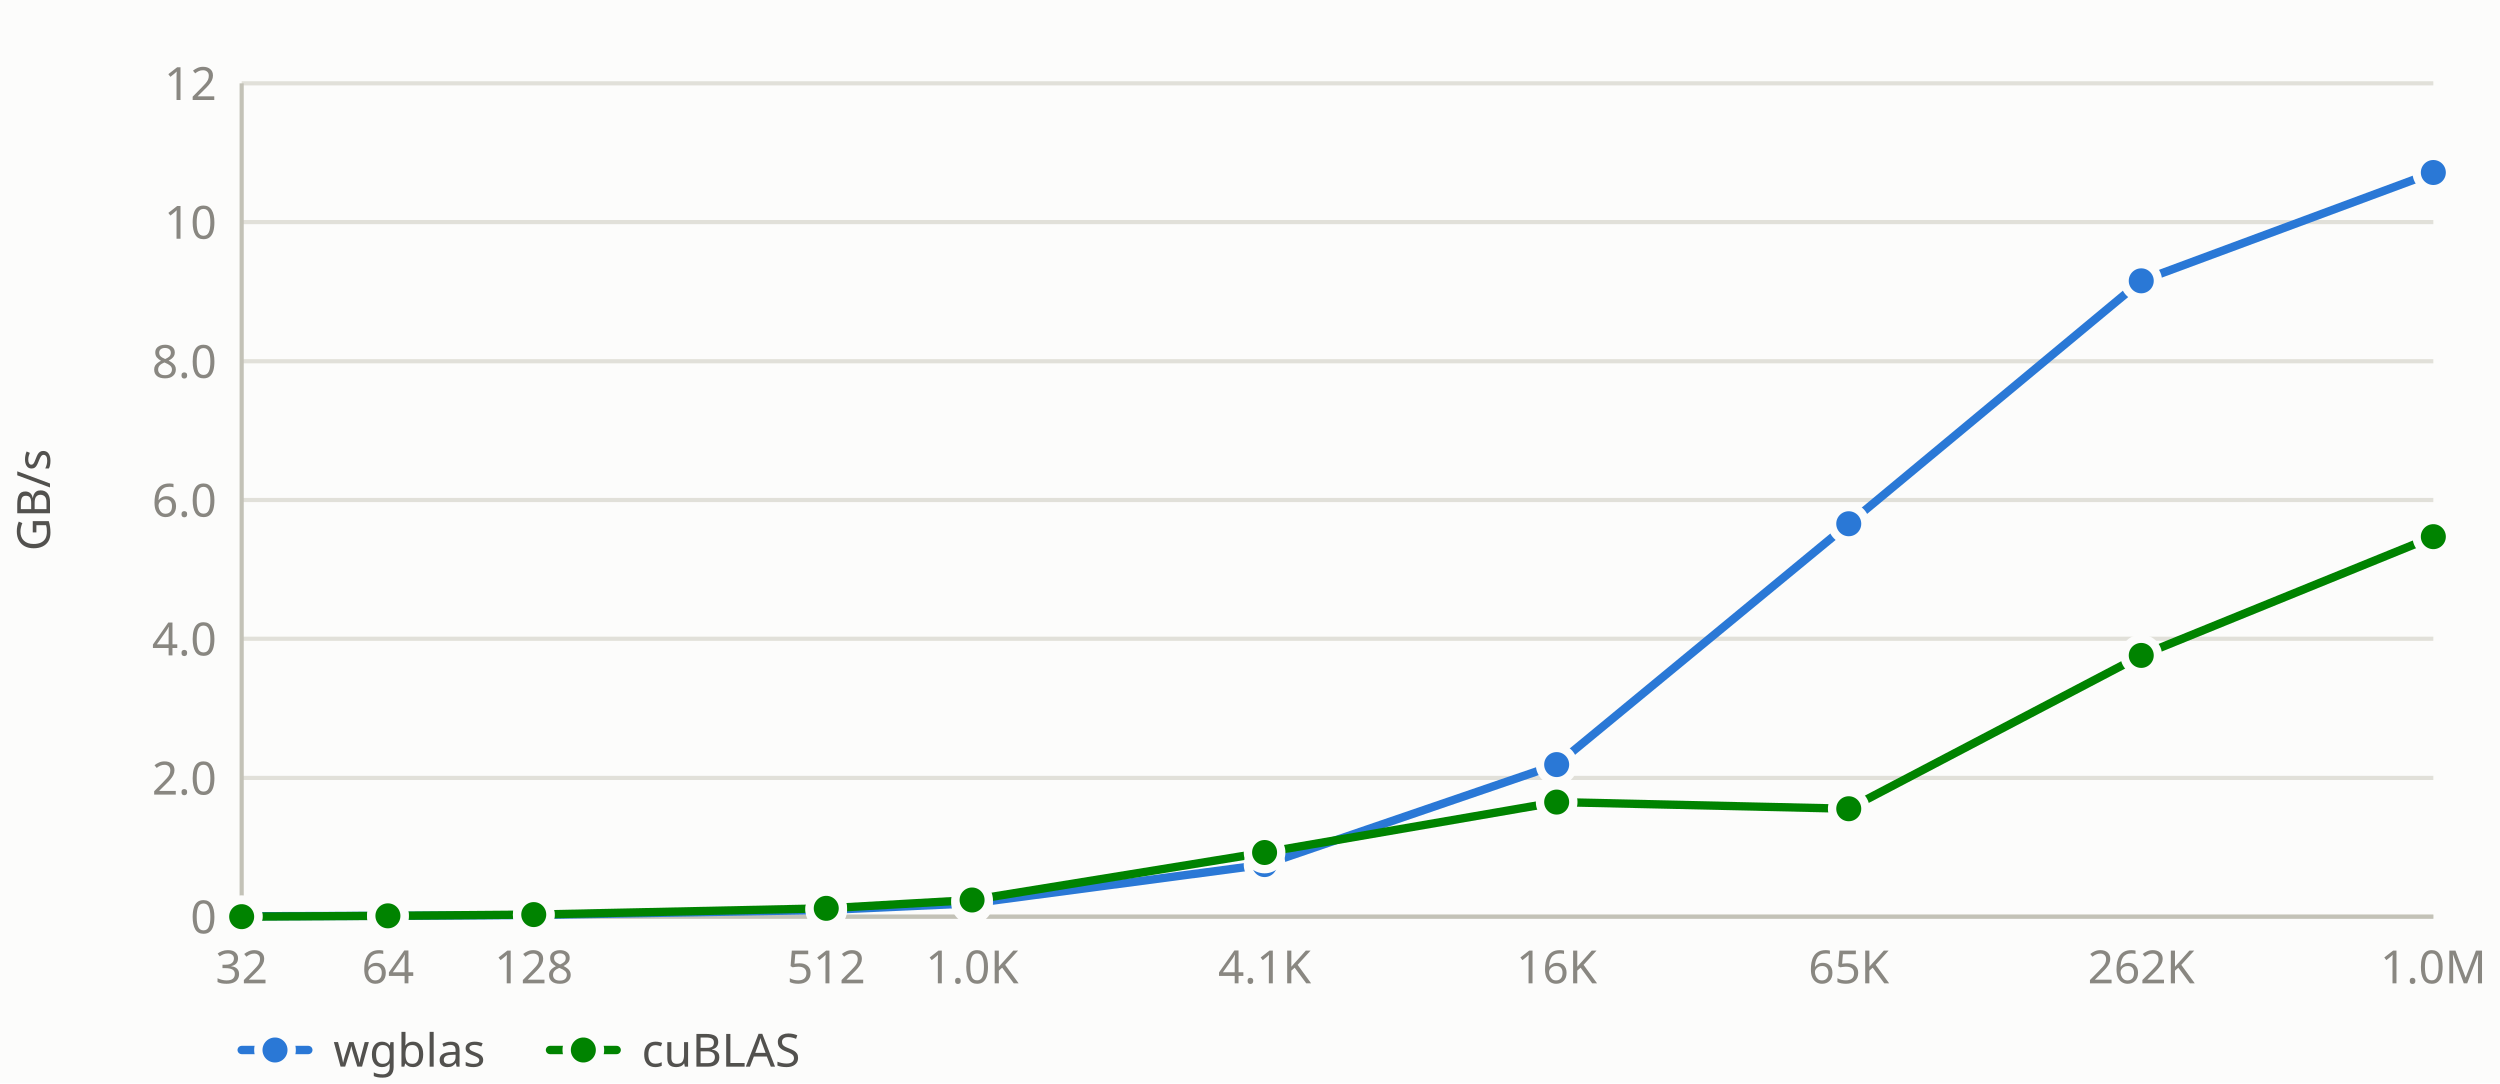
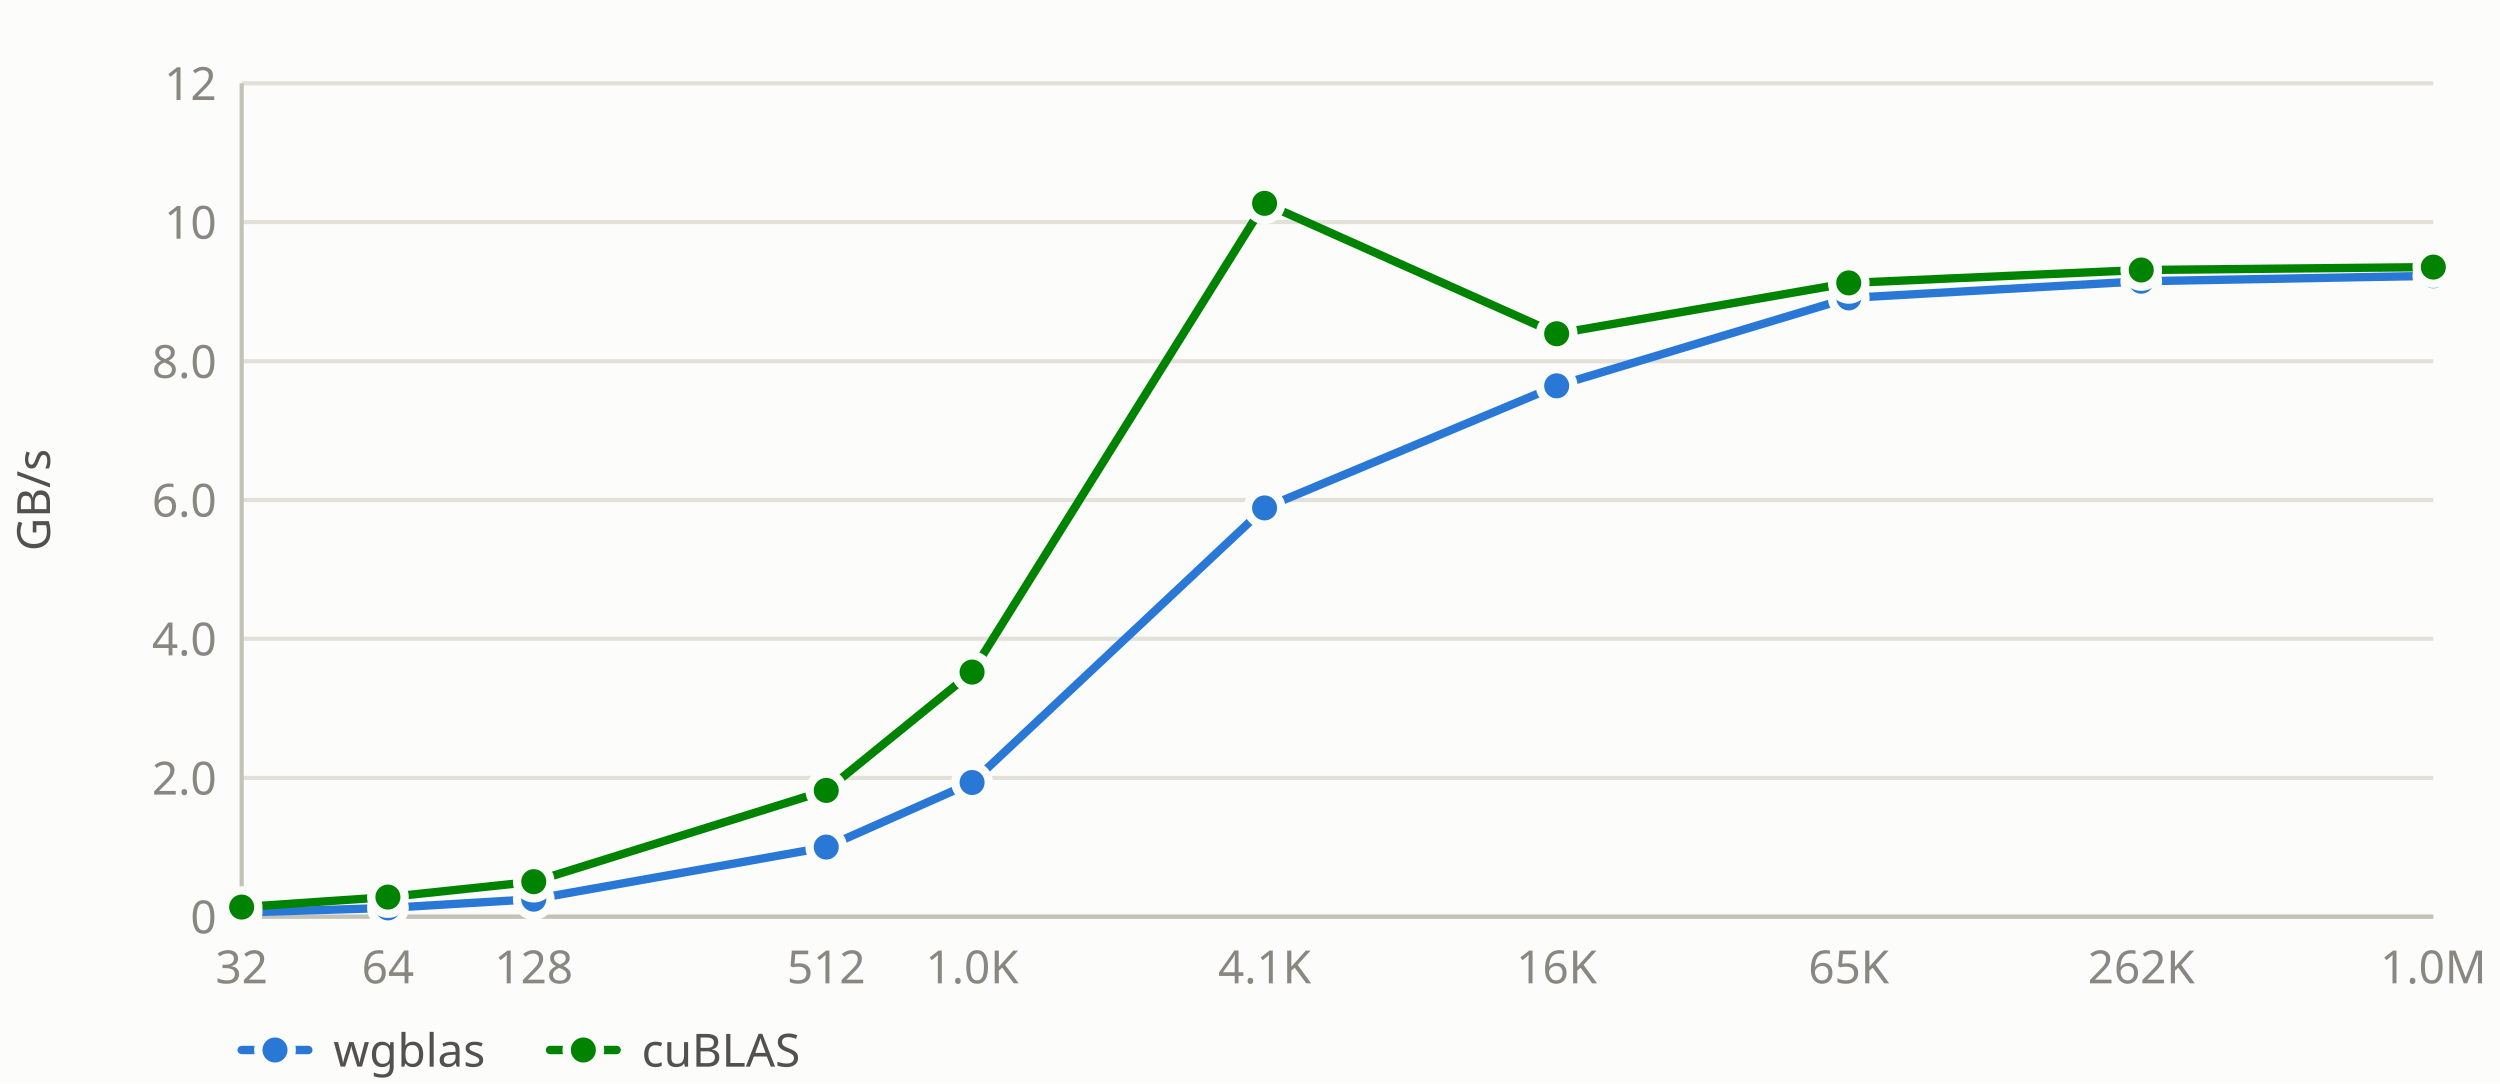
- <svg xmlns="http://www.w3.org/2000/svg" id="bc-snrm2-stride32-nvidia_geforce_gtx_1650-gbs" viewBox="0 0 600 260" width="600" height="260" role="img" aria-label="GB/s vs n">
-   <style>#bc-snrm2-stride32-nvidia_geforce_gtx_1650-gbs .bg{fill:#fcfcfb}#bc-snrm2-stride32-nvidia_geforce_gtx_1650-gbs .gr{stroke:#e1e0d9;stroke-width:1;fill:none}#bc-snrm2-stride32-nvidia_geforce_gtx_1650-gbs .ax{stroke:#c3c2b7;stroke-width:1;fill:none}#bc-snrm2-stride32-nvidia_geforce_gtx_1650-gbs .at{fill:#898781;font:11px/1 system-ui,sans-serif}#bc-snrm2-stride32-nvidia_geforce_gtx_1650-gbs .lt{fill:#52514e;font:11px/1 system-ui,sans-serif}#bc-snrm2-stride32-nvidia_geforce_gtx_1650-gbs .ln1{stroke:#2a78d6;fill:none;stroke-width:2;stroke-linejoin:round;stroke-linecap:round}#bc-snrm2-stride32-nvidia_geforce_gtx_1650-gbs .mk1{fill:#2a78d6;stroke:#fcfcfb;stroke-width:2}#bc-snrm2-stride32-nvidia_geforce_gtx_1650-gbs .ln2{stroke:#008300;fill:none;stroke-width:2;stroke-linejoin:round;stroke-linecap:round}#bc-snrm2-stride32-nvidia_geforce_gtx_1650-gbs .mk2{fill:#008300;stroke:#fcfcfb;stroke-width:2}@media(prefers-color-scheme:dark){#bc-snrm2-stride32-nvidia_geforce_gtx_1650-gbs .bg{fill:#1a1a19}#bc-snrm2-stride32-nvidia_geforce_gtx_1650-gbs .gr{stroke:#2c2c2a}#bc-snrm2-stride32-nvidia_geforce_gtx_1650-gbs .ax{stroke:#383835}#bc-snrm2-stride32-nvidia_geforce_gtx_1650-gbs .at{fill:#898781}#bc-snrm2-stride32-nvidia_geforce_gtx_1650-gbs .lt{fill:#c3c2b7}#bc-snrm2-stride32-nvidia_geforce_gtx_1650-gbs .ln1{stroke:#3987e5}#bc-snrm2-stride32-nvidia_geforce_gtx_1650-gbs .mk1{fill:#3987e5;stroke:#1a1a19}#bc-snrm2-stride32-nvidia_geforce_gtx_1650-gbs .ln2{stroke:#008300}#bc-snrm2-stride32-nvidia_geforce_gtx_1650-gbs .mk2{fill:#008300;stroke:#1a1a19}}:root[data-theme=dark] #bc-snrm2-stride32-nvidia_geforce_gtx_1650-gbs .bg{fill:#1a1a19}:root[data-theme=dark] #bc-snrm2-stride32-nvidia_geforce_gtx_1650-gbs .gr{stroke:#2c2c2a}:root[data-theme=dark] #bc-snrm2-stride32-nvidia_geforce_gtx_1650-gbs .ax{stroke:#383835}:root[data-theme=dark] #bc-snrm2-stride32-nvidia_geforce_gtx_1650-gbs .lt{fill:#c3c2b7}:root[data-theme=dark] #bc-snrm2-stride32-nvidia_geforce_gtx_1650-gbs .ln1{stroke:#3987e5}:root[data-theme=dark] #bc-snrm2-stride32-nvidia_geforce_gtx_1650-gbs .mk1{fill:#3987e5;stroke:#1a1a19}:root[data-theme=dark] #bc-snrm2-stride32-nvidia_geforce_gtx_1650-gbs .mk2{stroke:#1a1a19}</style>
+ <svg xmlns="http://www.w3.org/2000/svg" id="bc-saxpy-stride32-nvidia_geforce_gtx_1650-gbs" viewBox="0 0 600 260" width="600" height="260" role="img" aria-label="GB/s vs n">
+   <style>#bc-saxpy-stride32-nvidia_geforce_gtx_1650-gbs .bg{fill:#fcfcfb}#bc-saxpy-stride32-nvidia_geforce_gtx_1650-gbs .gr{stroke:#e1e0d9;stroke-width:1;fill:none}#bc-saxpy-stride32-nvidia_geforce_gtx_1650-gbs .ax{stroke:#c3c2b7;stroke-width:1;fill:none}#bc-saxpy-stride32-nvidia_geforce_gtx_1650-gbs .at{fill:#898781;font:11px/1 system-ui,sans-serif}#bc-saxpy-stride32-nvidia_geforce_gtx_1650-gbs .lt{fill:#52514e;font:11px/1 system-ui,sans-serif}#bc-saxpy-stride32-nvidia_geforce_gtx_1650-gbs .ln1{stroke:#2a78d6;fill:none;stroke-width:2;stroke-linejoin:round;stroke-linecap:round}#bc-saxpy-stride32-nvidia_geforce_gtx_1650-gbs .mk1{fill:#2a78d6;stroke:#fcfcfb;stroke-width:2}#bc-saxpy-stride32-nvidia_geforce_gtx_1650-gbs .ln2{stroke:#008300;fill:none;stroke-width:2;stroke-linejoin:round;stroke-linecap:round}#bc-saxpy-stride32-nvidia_geforce_gtx_1650-gbs .mk2{fill:#008300;stroke:#fcfcfb;stroke-width:2}@media(prefers-color-scheme:dark){#bc-saxpy-stride32-nvidia_geforce_gtx_1650-gbs .bg{fill:#1a1a19}#bc-saxpy-stride32-nvidia_geforce_gtx_1650-gbs .gr{stroke:#2c2c2a}#bc-saxpy-stride32-nvidia_geforce_gtx_1650-gbs .ax{stroke:#383835}#bc-saxpy-stride32-nvidia_geforce_gtx_1650-gbs .at{fill:#898781}#bc-saxpy-stride32-nvidia_geforce_gtx_1650-gbs .lt{fill:#c3c2b7}#bc-saxpy-stride32-nvidia_geforce_gtx_1650-gbs .ln1{stroke:#3987e5}#bc-saxpy-stride32-nvidia_geforce_gtx_1650-gbs .mk1{fill:#3987e5;stroke:#1a1a19}#bc-saxpy-stride32-nvidia_geforce_gtx_1650-gbs .ln2{stroke:#008300}#bc-saxpy-stride32-nvidia_geforce_gtx_1650-gbs .mk2{fill:#008300;stroke:#1a1a19}}:root[data-theme=dark] #bc-saxpy-stride32-nvidia_geforce_gtx_1650-gbs .bg{fill:#1a1a19}:root[data-theme=dark] #bc-saxpy-stride32-nvidia_geforce_gtx_1650-gbs .gr{stroke:#2c2c2a}:root[data-theme=dark] #bc-saxpy-stride32-nvidia_geforce_gtx_1650-gbs .ax{stroke:#383835}:root[data-theme=dark] #bc-saxpy-stride32-nvidia_geforce_gtx_1650-gbs .lt{fill:#c3c2b7}:root[data-theme=dark] #bc-saxpy-stride32-nvidia_geforce_gtx_1650-gbs .ln1{stroke:#3987e5}:root[data-theme=dark] #bc-saxpy-stride32-nvidia_geforce_gtx_1650-gbs .mk1{fill:#3987e5;stroke:#1a1a19}:root[data-theme=dark] #bc-saxpy-stride32-nvidia_geforce_gtx_1650-gbs .mk2{stroke:#1a1a19}</style>
  <rect class="bg" width="600" height="260" />
  <line class="gr" x1="58" y1="220.0" x2="584" y2="220.0" />
  <line class="gr" x1="58" y1="186.7" x2="584" y2="186.7" />
  <line class="gr" x1="58" y1="153.3" x2="584" y2="153.3" />
  <line class="gr" x1="58" y1="120.0" x2="584" y2="120.0" />
  <line class="gr" x1="58" y1="86.7" x2="584" y2="86.7" />
  <line class="gr" x1="58" y1="53.3" x2="584" y2="53.3" />
  <line class="gr" x1="58" y1="20.0" x2="584" y2="20.0" />
  <line class="ax" x1="58" y1="20" x2="58" y2="220" />
  <line class="ax" x1="58" y1="220" x2="584" y2="220" />
  <text class="at" x="52" y="224.0" text-anchor="end">0</text>
  <text class="at" x="52" y="190.7" text-anchor="end">2.0</text>
  <text class="at" x="52" y="157.3" text-anchor="end">4.0</text>
  <text class="at" x="52" y="124.0" text-anchor="end">6.0</text>
  <text class="at" x="52" y="90.7" text-anchor="end">8.0</text>
  <text class="at" x="52" y="57.3" text-anchor="end">10</text>
  <text class="at" x="52" y="24.0" text-anchor="end">12</text>
  <text class="lt" x="12" y="120.0" text-anchor="middle" transform="rotate(-90 12 120.0)">GB/s</text>
  <text class="at" x="58.0" y="236" text-anchor="middle">32</text>
  <text class="at" x="93.1" y="236" text-anchor="middle">64</text>
  <text class="at" x="128.1" y="236" text-anchor="middle">128</text>
  <text class="at" x="198.3" y="236" text-anchor="middle">512</text>
  <text class="at" x="233.3" y="236" text-anchor="middle">1.0K</text>
  <text class="at" x="303.5" y="236" text-anchor="middle">4.1K</text>
  <text class="at" x="373.6" y="236" text-anchor="middle">16K</text>
  <text class="at" x="443.7" y="236" text-anchor="middle">65K</text>
  <text class="at" x="513.9" y="236" text-anchor="middle">262K</text>
  <text class="at" x="584.0" y="236" text-anchor="middle">1.0M</text>
-   <polyline class="ln1" points="58.0,219.9 93.1,219.8 128.1,219.6 198.3,218.4 233.3,216.8 303.5,207.5 373.6,183.5 443.7,125.7 513.9,67.4 584.0,41.4" />
-   <polyline class="ln2" points="58.0,220.0 93.1,219.8 128.1,219.5 198.3,218.0 233.3,216.0 303.5,204.6 373.6,192.5 443.7,194.1 513.9,157.3 584.0,128.8" />
-   <circle class="mk1" cx="58.0" cy="219.9" r="4" />
-   <circle class="mk1" cx="93.1" cy="219.8" r="4" />
-   <circle class="mk1" cx="128.1" cy="219.6" r="4" />
-   <circle class="mk1" cx="198.3" cy="218.4" r="4" />
-   <circle class="mk1" cx="233.3" cy="216.8" r="4" />
-   <circle class="mk1" cx="303.5" cy="207.5" r="4" />
-   <circle class="mk1" cx="373.6" cy="183.5" r="4" />
-   <circle class="mk1" cx="443.7" cy="125.7" r="4" />
-   <circle class="mk1" cx="513.9" cy="67.4" r="4" />
-   <circle class="mk1" cx="584.0" cy="41.4" r="4" />
-   <circle class="mk2" cx="58.0" cy="220.0" r="4" />
-   <circle class="mk2" cx="93.1" cy="219.8" r="4" />
-   <circle class="mk2" cx="128.1" cy="219.5" r="4" />
-   <circle class="mk2" cx="198.3" cy="218.0" r="4" />
-   <circle class="mk2" cx="233.3" cy="216.0" r="4" />
-   <circle class="mk2" cx="303.5" cy="204.6" r="4" />
-   <circle class="mk2" cx="373.6" cy="192.5" r="4" />
-   <circle class="mk2" cx="443.7" cy="194.1" r="4" />
-   <circle class="mk2" cx="513.9" cy="157.3" r="4" />
-   <circle class="mk2" cx="584.0" cy="128.8" r="4" />
+   <polyline class="ln1" points="58.0,219.0 93.1,217.9 128.1,215.8 198.3,203.3 233.3,187.8 303.5,121.9 373.6,92.6 443.7,71.5 513.9,67.5 584.0,66.2" />
+   <polyline class="ln2" points="58.0,217.7 93.1,215.3 128.1,211.6 198.3,189.7 233.3,161.3 303.5,48.8 373.6,80.1 443.7,67.9 513.9,64.8 584.0,64.1" />
+   <circle class="mk1" cx="58.0" cy="219.0" r="4" />
+   <circle class="mk1" cx="93.1" cy="217.9" r="4" />
+   <circle class="mk1" cx="128.1" cy="215.8" r="4" />
+   <circle class="mk1" cx="198.3" cy="203.3" r="4" />
+   <circle class="mk1" cx="233.3" cy="187.8" r="4" />
+   <circle class="mk1" cx="303.5" cy="121.9" r="4" />
+   <circle class="mk1" cx="373.6" cy="92.6" r="4" />
+   <circle class="mk1" cx="443.7" cy="71.5" r="4" />
+   <circle class="mk1" cx="513.9" cy="67.5" r="4" />
+   <circle class="mk1" cx="584.0" cy="66.2" r="4" />
+   <circle class="mk2" cx="58.0" cy="217.7" r="4" />
+   <circle class="mk2" cx="93.1" cy="215.3" r="4" />
+   <circle class="mk2" cx="128.1" cy="211.6" r="4" />
+   <circle class="mk2" cx="198.3" cy="189.7" r="4" />
+   <circle class="mk2" cx="233.3" cy="161.3" r="4" />
+   <circle class="mk2" cx="303.5" cy="48.8" r="4" />
+   <circle class="mk2" cx="373.6" cy="80.1" r="4" />
+   <circle class="mk2" cx="443.7" cy="67.9" r="4" />
+   <circle class="mk2" cx="513.9" cy="64.8" r="4" />
+   <circle class="mk2" cx="584.0" cy="64.1" r="4" />
  <line class="ln1" x1="58" y1="252" x2="74" y2="252" />
  <circle class="mk1" cx="66" cy="252" r="4" />
  <text class="lt" x="80" y="256">wgblas</text>
  <line class="ln2" x1="132" y1="252" x2="148" y2="252" />
  <circle class="mk2" cx="140" cy="252" r="4" />
  <text class="lt" x="154" y="256">cuBLAS</text>
</svg>
